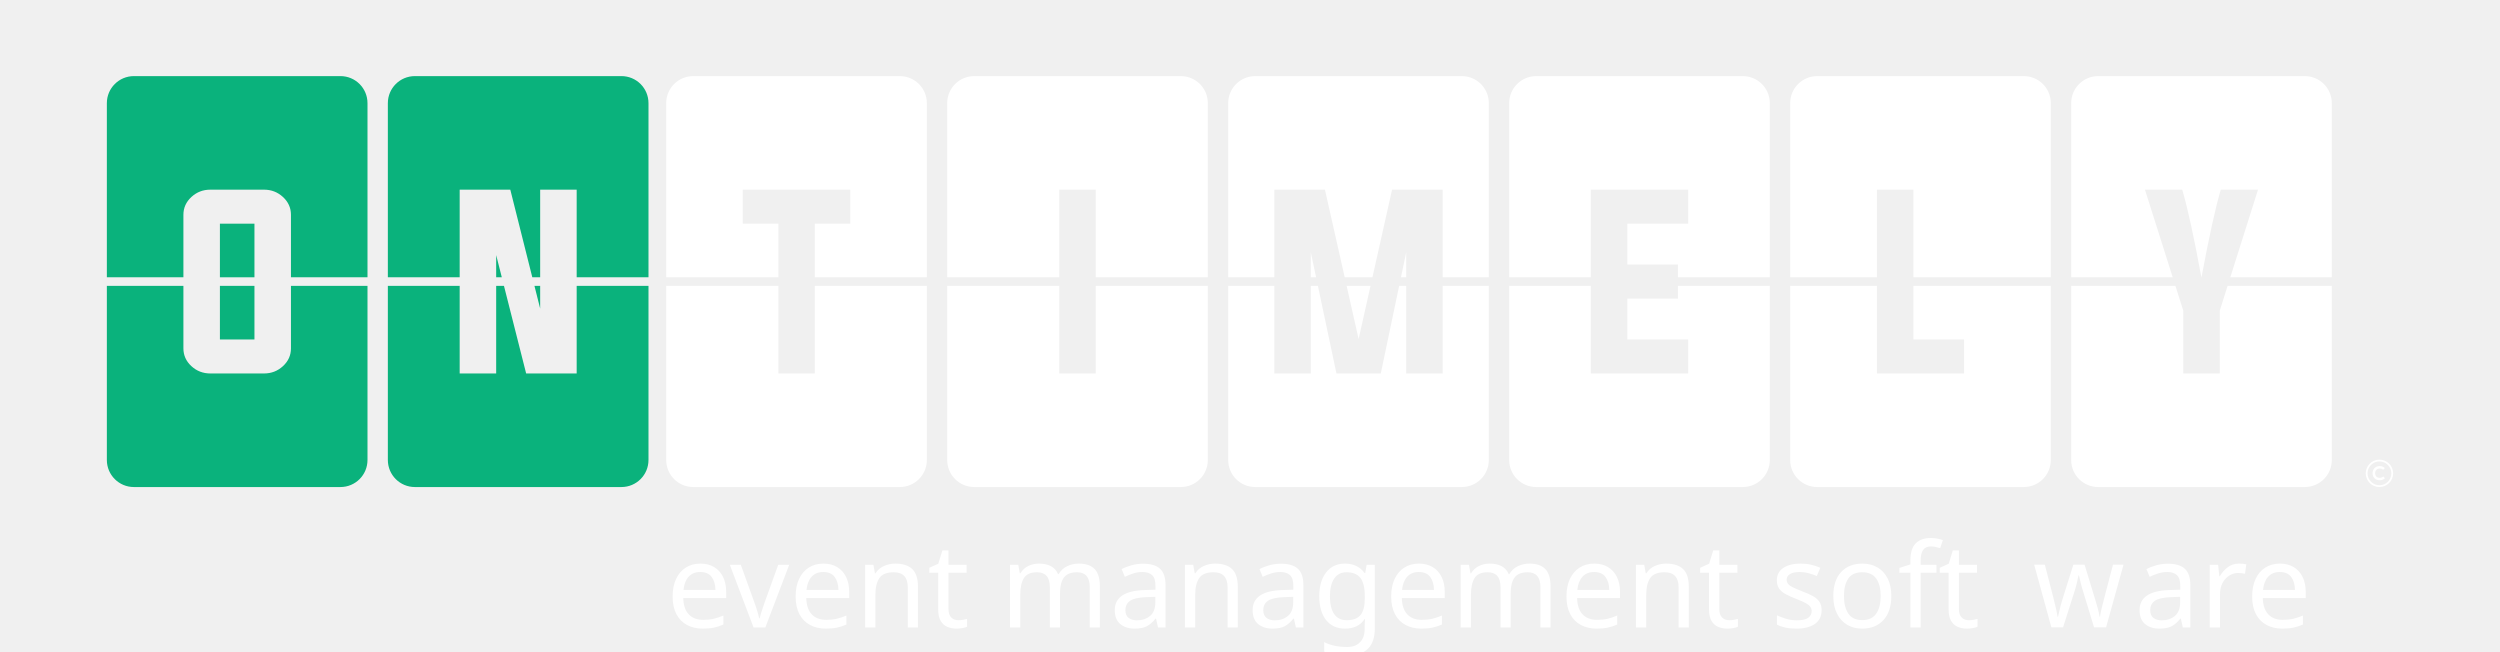
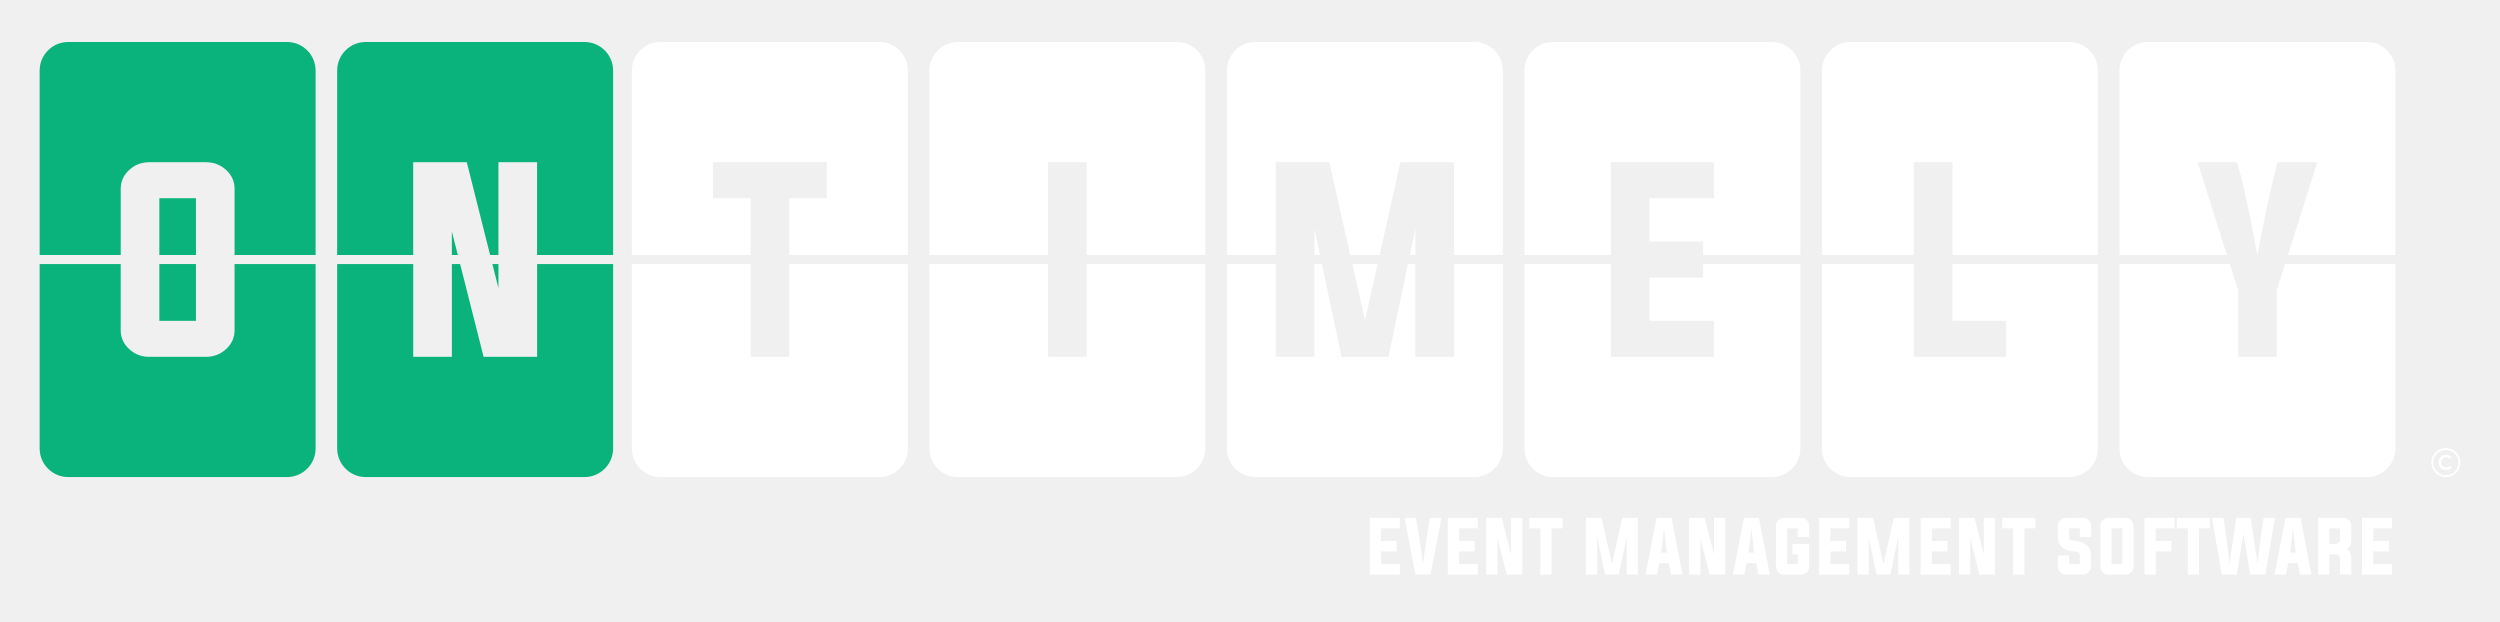
- <svg xmlns="http://www.w3.org/2000/svg" id="Layer_1" data-name="Layer 1" viewBox="0 0 1957.52 510.49">
+ <svg xmlns="http://www.w3.org/2000/svg" id="Layer_1" viewBox="0 0 1366 339.78">
  <defs>
-     <style>
-       .cls-1, .cls-2 {
-         fill: #fff;
-       }
- 
-       .cls-2 {
-         font-family: Evogria, Evogria;
-         font-size: 91.56px;
-       }
- 
-       .cls-3 {
-         letter-spacing: -.05em;
-       }
- 
-       .cls-4 {
-         fill: #0ab27c;
-       }
-     </style>
+     <style>.cls-1{fill:#fff;}.cls-2{fill:#0ab27c;}</style>
  </defs>
-   <g>
-     <rect class="cls-4" x="172.19" y="175.14" width="27.05" height="41.98" />
-     <path class="cls-4" d="M287.75,80.76v136.36h-59.93v-48.96c0-5.44-2.1-10.09-6.3-13.95-4.14-3.8-9.07-5.7-14.8-5.7h-42.02c-5.72,0-10.66,1.9-14.8,5.7-4.19,3.86-6.29,8.51-6.29,13.95v48.96h-59.94V80.76c0-11.69,9.48-21.17,21.18-21.17h161.73c11.7,0,21.17,9.48,21.17,21.17Z" />
-     <rect class="cls-4" x="172.19" y="223.83" width="27.05" height="41.98" />
-     <path class="cls-4" d="M287.75,223.83v136.35c0,11.7-9.47,21.18-21.17,21.18H104.85c-11.7,0-21.18-9.48-21.18-21.18v-136.35h59.94v48.95c0,5.45,2.1,10.1,6.29,13.95,4.14,3.8,9.08,5.7,14.8,5.7h42.02c5.73,0,10.66-1.9,14.8-5.7,4.2-3.85,6.3-8.5,6.3-13.95v-48.95h59.93Z" />
-     <polygon class="cls-4" points="388.51 199.72 392.91 217.12 388.51 217.12 388.51 199.72" />
-     <path class="cls-4" d="M507.77,80.76v136.36h-56.23v-68.61h-28.58v68.61h-6.16l-17.23-68.61h-39.64v68.61h-56.24V80.76c0-11.69,9.48-21.17,21.17-21.17h161.74c11.7,0,21.17,9.48,21.17,21.17Z" />
-     <polygon class="cls-4" points="422.96 241.65 418.48 223.83 422.96 223.83 422.96 241.65" />
-     <path class="cls-4" d="M507.77,223.83v136.35c0,11.7-9.47,21.18-21.17,21.18h-161.74c-11.69,0-21.17-9.48-21.17-21.18v-136.35h56.24v68.6h28.58v-68.6h6.1l17.37,68.6h39.56v-68.6h56.23Z" />
-   </g>
-   <path class="cls-1" d="M725.73,80.76v136.36h-87.76v-41.98h27.82v-26.63h-84.21v26.63h27.9v41.98h-87.84V80.76c0-11.69,9.48-21.17,21.17-21.17h161.74c11.69,0,21.18,9.48,21.18,21.17Z" />
-   <path class="cls-1" d="M725.73,223.83v136.35c0,11.7-9.49,21.18-21.18,21.18h-161.74c-11.69,0-21.17-9.48-21.17-21.18v-136.35h87.84v68.6h28.49v-68.6h87.76Z" />
-   <path class="cls-1" d="M945.74,80.76v136.36h-87.75v-68.61h-28.58v68.61h-87.75V80.76c0-11.69,9.48-21.17,21.17-21.17h161.74c11.69,0,21.17,9.48,21.17,21.17Z" />
-   <path class="cls-1" d="M945.74,223.83v136.35c0,11.7-9.48,21.18-21.17,21.18h-161.74c-11.69,0-21.17-9.48-21.17-21.18v-136.35h87.75v68.6h28.58v-68.6h87.75Z" />
-   <polygon class="cls-1" points="1096.96 217.12 1101.06 197.59 1101.06 217.12 1096.96 217.12" />
-   <polygon class="cls-1" points="1026.38 197.59 1030.51 217.12 1026.38 217.12 1026.38 197.59" />
-   <path class="cls-1" d="M1165.76,80.76v136.36h-36.12v-68.61h-39.64l-15.36,68.61h-21.73l-15.47-68.61h-39.64v68.61h-36.12V80.76c0-11.69,9.48-21.17,21.17-21.17h161.74c11.69,0,21.17,9.48,21.17,21.17Z" />
-   <polygon class="cls-1" points="1063.81 265.47 1054.42 223.83 1073.13 223.83 1063.81 265.47" />
-   <path class="cls-1" d="M1165.76,223.83v136.35c0,11.7-9.48,21.18-21.17,21.18h-161.74c-11.69,0-21.17-9.48-21.17-21.18v-136.35h36.12v68.6h28.58v-68.6h5.55l14.52,68.6h34.71l14.39-68.6h5.51v68.6h28.58v-68.6h36.12Z" />
-   <path class="cls-1" d="M1385.78,80.76v136.36h-71.93v-10h-39.64v-31.98h47.64v-26.63h-76.22v68.61h-63.93V80.76c0-11.69,9.48-21.17,21.17-21.17h161.74c11.69,0,21.17,9.48,21.17,21.17Z" />
-   <path class="cls-1" d="M1385.78,223.83v136.35c0,11.7-9.48,21.18-21.17,21.18h-161.74c-11.69,0-21.17-9.48-21.17-21.18v-136.35h63.93v68.6h76.22v-26.62h-47.64v-31.98h39.64v-10h71.93Z" />
-   <path class="cls-1" d="M1605.8,80.76v136.36h-107.57v-68.61h-28.58v68.61h-67.93V80.76c0-11.69,9.48-21.17,21.17-21.17h161.74c11.7,0,21.17,9.48,21.17,21.17Z" />
-   <path class="cls-1" d="M1605.8,223.83v136.35c0,11.7-9.47,21.18-21.17,21.18h-161.74c-11.69,0-21.17-9.48-21.17-21.18v-136.35h67.93v68.6h68.22v-26.62h-39.64v-41.98h107.57Z" />
-   <path class="cls-1" d="M1825.82,80.76v136.36h-79.47l21.7-68.61h-29.17c-4.13,13.97-9.16,36.84-15.09,68.61h-.1c-5.82-31.77-10.82-54.64-15.01-68.61h-29.17l21.74,68.61h-79.51V80.76c0-11.69,9.48-21.17,21.17-21.17h161.74c11.69,0,21.17,9.48,21.17,21.17Z" />
-   <path class="cls-1" d="M1825.82,223.83v136.35c0,11.7-9.48,21.18-21.17,21.18h-161.74c-11.69,0-21.17-9.48-21.17-21.18v-136.35h81.63l6.16,19.44v49.16h28.58v-49.25l6.12-19.35h81.59Z" />
-   <g>
-     <path class="cls-1" d="M1863.12,359.9c-5.92,0-10.73,4.81-10.73,10.73s4.81,10.73,10.73,10.73,10.73-4.81,10.73-10.73-4.81-10.73-10.73-10.73ZM1863.12,379.95c-5.14,0-9.32-4.18-9.32-9.32s4.18-9.32,9.32-9.32,9.32,4.18,9.32,9.32-4.18,9.32-9.32,9.32Z" />
-     <path class="cls-1" d="M1863.4,374.15c-2.64,0-3.66-1.84-3.67-3.61-.02-1.78,1.1-3.7,3.67-3.7.93,0,1.87.32,2.58,1.01l1.34-1.3c-1.1-1.08-2.47-1.63-3.92-1.63-3.86,0-5.67,2.84-5.66,5.62.02,2.77,1.69,5.5,5.66,5.5,1.54,0,2.96-.5,4.05-1.59l-1.37-1.39c-.7.7-1.75,1.08-2.68,1.08Z" />
-   </g>
-   <text class="cls-2" transform="translate(521.64 491.3)">
-     <tspan x="0" y="0">event management soft</tspan>
-     <tspan class="cls-3" x="1070.13" y="0">w</tspan>
-     <tspan x="1149.44" y="0">are</tspan>
-   </text>
+   <rect class="cls-2" x="87.07" y="108.31" width="19.99" height="31.02" />
+   <path class="cls-2" d="M172.45,38.58v100.75h-44.28v-36.17c0-4.02-1.55-7.46-4.65-10.31-3.06-2.81-6.7-4.21-10.93-4.21h-31.05c-4.23,0-7.88,1.4-10.93,4.21-3.1,2.85-4.65,6.29-4.65,10.31v36.17H21.66V38.58c0-8.64,7-15.64,15.65-15.64h119.49c8.64,0,15.64,7,15.64,15.64Z" />
+   <rect class="cls-2" x="87.07" y="144.28" width="19.99" height="31.02" />
+   <path class="cls-2" d="M172.45,144.28v100.74c0,8.64-7,15.65-15.64,15.65H37.31c-8.64,0-15.65-7-15.65-15.65v-100.74h44.29v36.17c0,4.03,1.55,7.46,4.65,10.31,3.06,2.81,6.71,4.21,10.93,4.21h31.05c4.23,0,7.88-1.4,10.93-4.21,3.1-2.84,4.65-6.28,4.65-10.31v-36.17h44.28Z" />
+   <polygon class="cls-2" points="246.89 126.47 250.15 139.33 246.89 139.33 246.89 126.47" />
+   <path class="cls-2" d="M335.01,38.58v100.75h-41.55v-50.69h-21.12v50.69h-4.55l-12.73-50.69h-29.29v50.69h-41.55V38.58c0-8.64,7-15.64,15.64-15.64h119.5c8.64,0,15.64,7,15.64,15.64Z" />
+   <polygon class="cls-2" points="272.35 157.45 269.04 144.28 272.35 144.28 272.35 157.45" />
+   <path class="cls-2" d="M335.01,144.28v100.74c0,8.64-7,15.65-15.64,15.65h-119.5c-8.64,0-15.64-7-15.64-15.65v-100.74h41.55v50.69h21.12v-50.69h4.51l12.83,50.69h29.23v-50.69h41.55Z" />
+   <path class="cls-1" d="M496.05,38.58v100.75h-64.84v-31.02h20.55v-19.68h-62.22v19.68h20.61v31.02h-64.9V38.58c0-8.64,7-15.64,15.64-15.64h119.5c8.64,0,15.65,7,15.65,15.64Z" />
+   <path class="cls-1" d="M496.05,144.28v100.74c0,8.64-7.01,15.65-15.65,15.65h-119.5c-8.64,0-15.64-7-15.64-15.65v-100.74h64.9v50.69h21.05v-50.69h64.84Z" />
+   <path class="cls-1" d="M658.6,38.58v100.75h-64.83v-50.69h-21.12v50.69h-64.83V38.58c0-8.64,7-15.64,15.64-15.64h119.5c8.64,0,15.64,7,15.64,15.64Z" />
+   <path class="cls-1" d="M658.6,144.28v100.74c0,8.64-7,15.65-15.64,15.65h-119.5c-8.64,0-15.64-7-15.64-15.65v-100.74h64.83v50.69h21.12v-50.69h64.83Z" />
+   <polygon class="cls-1" points="770.33 139.33 773.36 124.9 773.36 139.33 770.33 139.33" />
+   <polygon class="cls-1" points="718.18 124.9 721.24 139.33 718.18 139.33 718.18 124.9" />
+   <path class="cls-1" d="M821.16,38.58v100.75h-26.69v-50.69h-29.29l-11.35,50.69h-16.06l-11.43-50.69h-29.29v50.69h-26.69V38.58c0-8.64,7-15.64,15.64-15.64h119.5c8.64,0,15.64,7,15.64,15.64Z" />
+   <polygon class="cls-1" points="745.84 175.05 738.9 144.28 752.72 144.28 745.84 175.05" />
+   <path class="cls-1" d="M821.16,144.28v100.74c0,8.64-7,15.65-15.64,15.65h-119.5c-8.64,0-15.64-7-15.64-15.65v-100.74h26.69v50.69h21.12v-50.69h4.1l10.73,50.69h25.65l10.63-50.69h4.07v50.69h21.12v-50.69h26.69Z" />
+   <path class="cls-1" d="M983.73,38.58v100.75h-53.15v-7.39h-29.29v-23.63h35.2v-19.68h-56.32v50.69h-47.23V38.58c0-8.64,7-15.64,15.64-15.64h119.5c8.64,0,15.64,7,15.64,15.64Z" />
+   <path class="cls-1" d="M983.73,144.28v100.74c0,8.64-7,15.65-15.64,15.65h-119.5c-8.64,0-15.64-7-15.64-15.65v-100.74h47.23v50.69h56.32v-19.67h-35.2v-23.63h29.29v-7.39h53.15Z" />
+   <path class="cls-1" d="M1146.29,38.58v100.75h-79.48v-50.69h-21.12v50.69h-50.19V38.58c0-8.64,7-15.64,15.64-15.64h119.5c8.64,0,15.64,7,15.64,15.64Z" />
+   <path class="cls-1" d="M1146.29,144.28v100.74c0,8.64-7,15.65-15.64,15.65h-119.5c-8.64,0-15.64-7-15.64-15.65v-100.74h50.19v50.69h50.4v-19.67h-29.29v-31.02h79.48Z" />
+   <path class="cls-1" d="M1308.85,38.58v100.75h-58.72l16.03-50.69h-21.55c-3.05,10.32-6.77,27.22-11.15,50.69h-.07c-4.3-23.47-7.99-40.37-11.09-50.69h-21.55l16.06,50.69h-58.75V38.58c0-8.64,7-15.64,15.64-15.64h119.5c8.64,0,15.64,7,15.64,15.64Z" />
+   <path class="cls-1" d="M1308.85,144.28v100.74c0,8.64-7,15.65-15.64,15.65h-119.5c-8.64,0-15.64-7-15.64-15.65v-100.74h60.31l4.55,14.36v36.32h21.12v-36.39l4.52-14.3h60.28Z" />
+   <path class="cls-1" d="M1336.41,244.82c-4.37,0-7.93,3.56-7.93,7.93s3.56,7.93,7.93,7.93,7.93-3.56,7.93-7.93-3.56-7.93-7.93-7.93ZM1336.41,259.63c-3.8,0-6.89-3.09-6.89-6.89s3.09-6.89,6.89-6.89,6.89,3.09,6.89,6.89-3.09,6.89-6.89,6.89Z" />
+   <path class="cls-1" d="M1336.61,255.35c-1.95,0-2.7-1.36-2.71-2.67-.01-1.32.81-2.74,2.71-2.74.69,0,1.39.24,1.9.74l.99-.96c-.81-.8-1.82-1.21-2.89-1.21-2.85,0-4.19,2.09-4.18,4.16.01,2.05,1.25,4.07,4.18,4.07,1.14,0,2.18-.37,3-1.17l-1.01-1.02c-.52.52-1.3.8-1.98.8Z" />
+   <path class="cls-1" d="M754.61,308.25h10.27v5.73h-16.43v-31.02h16.43v5.73h-10.27v6.89h8.55v5.75h-8.55v6.91Z" />
+   <path class="cls-1" d="M781.37,282.96h6.25l-6,31.02h-8.18l-6.02-31.02h6.23c1.12,5.69,2.41,14.06,3.86,25.11,1.47-11.07,2.75-19.44,3.86-25.11Z" />
+   <path class="cls-1" d="M797.25,308.25h10.27v5.73h-16.43v-31.02h16.43v5.73h-10.27v6.89h8.55v5.75h-8.55v6.91Z" />
+   <path class="cls-1" d="M818.2,294v19.98h-6.16v-31.02h8.55l5.04,20.07v-20.07h6.16v31.02h-8.53l-5.06-19.98Z" />
+   <path class="cls-1" d="M841.65,288.69h-6.02v-5.73h18.16v5.73h-6v25.29h-6.14v-25.29Z" />
+   <path class="cls-1" d="M894.98,282.96v31.02h-6.18v-20.44l-4.29,20.44h-7.49l-4.32-20.44v20.44h-6.16v-31.02h8.55l5.67,25.21,5.66-25.21h8.55Z" />
+   <path class="cls-1" d="M906.62,307.69l-1.25,6.29h-6.23l6.02-31.02h8.18l6,31.02h-6.25l-1.22-6.29h-5.25ZM907.74,301.95h2.99l-1.51-13.22-1.49,13.22Z" />
+   <path class="cls-1" d="M929.09,294v19.98h-6.16v-31.02h8.55l5.04,20.07v-20.07h6.16v31.02h-8.53l-5.06-19.98Z" />
+   <path class="cls-1" d="M954.34,307.69l-1.25,6.29h-6.23l6.02-31.02h8.18l6,31.02h-6.25l-1.22-6.29h-5.25ZM955.46,301.95h2.99l-1.51-13.22-1.49,13.22Z" />
+   <path class="cls-1" d="M982.33,302.92h-2.91v-5.73h9.09v12.57c0,1.17-.46,2.17-1.37,2.99-.89.82-1.95,1.24-3.18,1.24h-9.05c-1.24,0-2.3-.41-3.2-1.24-.9-.82-1.35-1.82-1.35-2.99v-22.56c0-1.17.45-2.17,1.35-3.01.9-.81,1.97-1.22,3.2-1.22h9.05c1.24,0,2.3.41,3.18,1.22.91.84,1.37,1.84,1.37,3.01v6.23h-6.18v-4.73h-5.83v19.55h5.83v-5.33Z" />
+   <path class="cls-1" d="M1000.12,308.25h10.27v5.73h-16.43v-31.02h16.43v5.73h-10.27v6.89h8.55v5.75h-8.55v6.91Z" />
+   <path class="cls-1" d="M1043.34,282.96v31.02h-6.18v-20.44l-4.29,20.44h-7.49l-4.32-20.44v20.44h-6.16v-31.02h8.55l5.67,25.21,5.66-25.21h8.55Z" />
+   <path class="cls-1" d="M1055.58,308.25h10.27v5.73h-16.43v-31.02h16.43v5.73h-10.27v6.89h8.55v5.75h-8.55v6.91Z" />
+   <path class="cls-1" d="M1076.52,294v19.98h-6.16v-31.02h8.55l5.04,20.07v-20.07h6.16v31.02h-8.53l-5.06-19.98Z" />
+   <path class="cls-1" d="M1099.98,288.69h-6.02v-5.73h18.16v5.73h-6v25.29h-6.14v-25.29Z" />
+   <path class="cls-1" d="M1136.4,288.69h-5.83v4.9c0,1.33.97,1.99,2.91,1.99,2.55,0,4.67.68,6.37,2.05,1.81,1.44,2.72,3.35,2.72,5.71v6.41c0,1.17-.46,2.17-1.37,2.99-.89.82-1.95,1.24-3.18,1.24h-9.05c-1.24,0-2.3-.41-3.2-1.24-.9-.82-1.35-1.82-1.35-2.99v-6.25h6.16v4.75h5.83v-4.9c0-1.34-.97-2.01-2.91-2.01-2.54,0-4.65-.68-6.35-2.03-1.81-1.44-2.72-3.35-2.72-5.71v-6.41c0-1.17.45-2.17,1.35-3.01.9-.81,1.97-1.22,3.2-1.22h9.05c1.24,0,2.3.41,3.18,1.22.91.84,1.37,1.84,1.37,3.01v6.23h-6.18v-4.73Z" />
+   <path class="cls-1" d="M1161.22,282.96c1.24,0,2.3.41,3.18,1.22.91.84,1.37,1.84,1.37,3.01v22.56c0,1.17-.46,2.17-1.37,2.99-.89.82-1.95,1.24-3.18,1.24h-9.05c-1.24,0-2.3-.41-3.2-1.24-.9-.82-1.35-1.82-1.35-2.99v-22.56c0-1.17.45-2.17,1.35-3.01.9-.81,1.97-1.22,3.2-1.22h9.05ZM1153.77,288.69v19.55h5.83v-19.55h-5.83Z" />
+   <path class="cls-1" d="M1171.72,282.96h16.43v5.73h-10.27v6.89h8.55v5.75h-8.55v12.64h-6.16v-31.02Z" />
+   <path class="cls-1" d="M1195.41,288.69h-6.02v-5.73h18.16v5.73h-6v25.29h-6.14v-25.29Z" />
+   <path class="cls-1" d="M1221.95,282.96h7.82l3.76,25.23c1.24-11.17,2.34-19.58,3.3-25.23h6.23l-5.29,31.02h-8.24l-3.67-22.33-3.67,22.33h-8.22l-5.33-31.02h6.23c.97,5.65,2.07,14.06,3.3,25.23l3.76-25.23Z" />
+   <path class="cls-1" d="M1250.29,307.69l-1.25,6.29h-6.23l6.02-31.02h8.18l6,31.02h-6.25l-1.22-6.29h-5.25ZM1251.41,301.95h2.99l-1.51-13.22-1.49,13.22Z" />
+   <path class="cls-1" d="M1272.75,302.92v11.06h-6.16v-31.02h13.61c1.24,0,2.3.41,3.18,1.22.91.84,1.37,1.84,1.37,3.01v7.99c0,2.03-.79,3.66-2.37,4.86,1.58,1.21,2.37,2.84,2.37,4.9v9.03h-6.18v-9.03c0-.57-.22-1.05-.66-1.45-.44-.39-.95-.58-1.54-.58h-3.63ZM1276.38,297.19c.59,0,1.11-.2,1.54-.6.44-.37.66-.84.66-1.41v-6.49h-5.83v8.49h3.63Z" />
+   <path class="cls-1" d="M1296.77,308.25h10.27v5.73h-16.43v-31.02h16.43v5.73h-10.27v6.89h8.55v5.75h-8.55v6.91Z" />
</svg>
